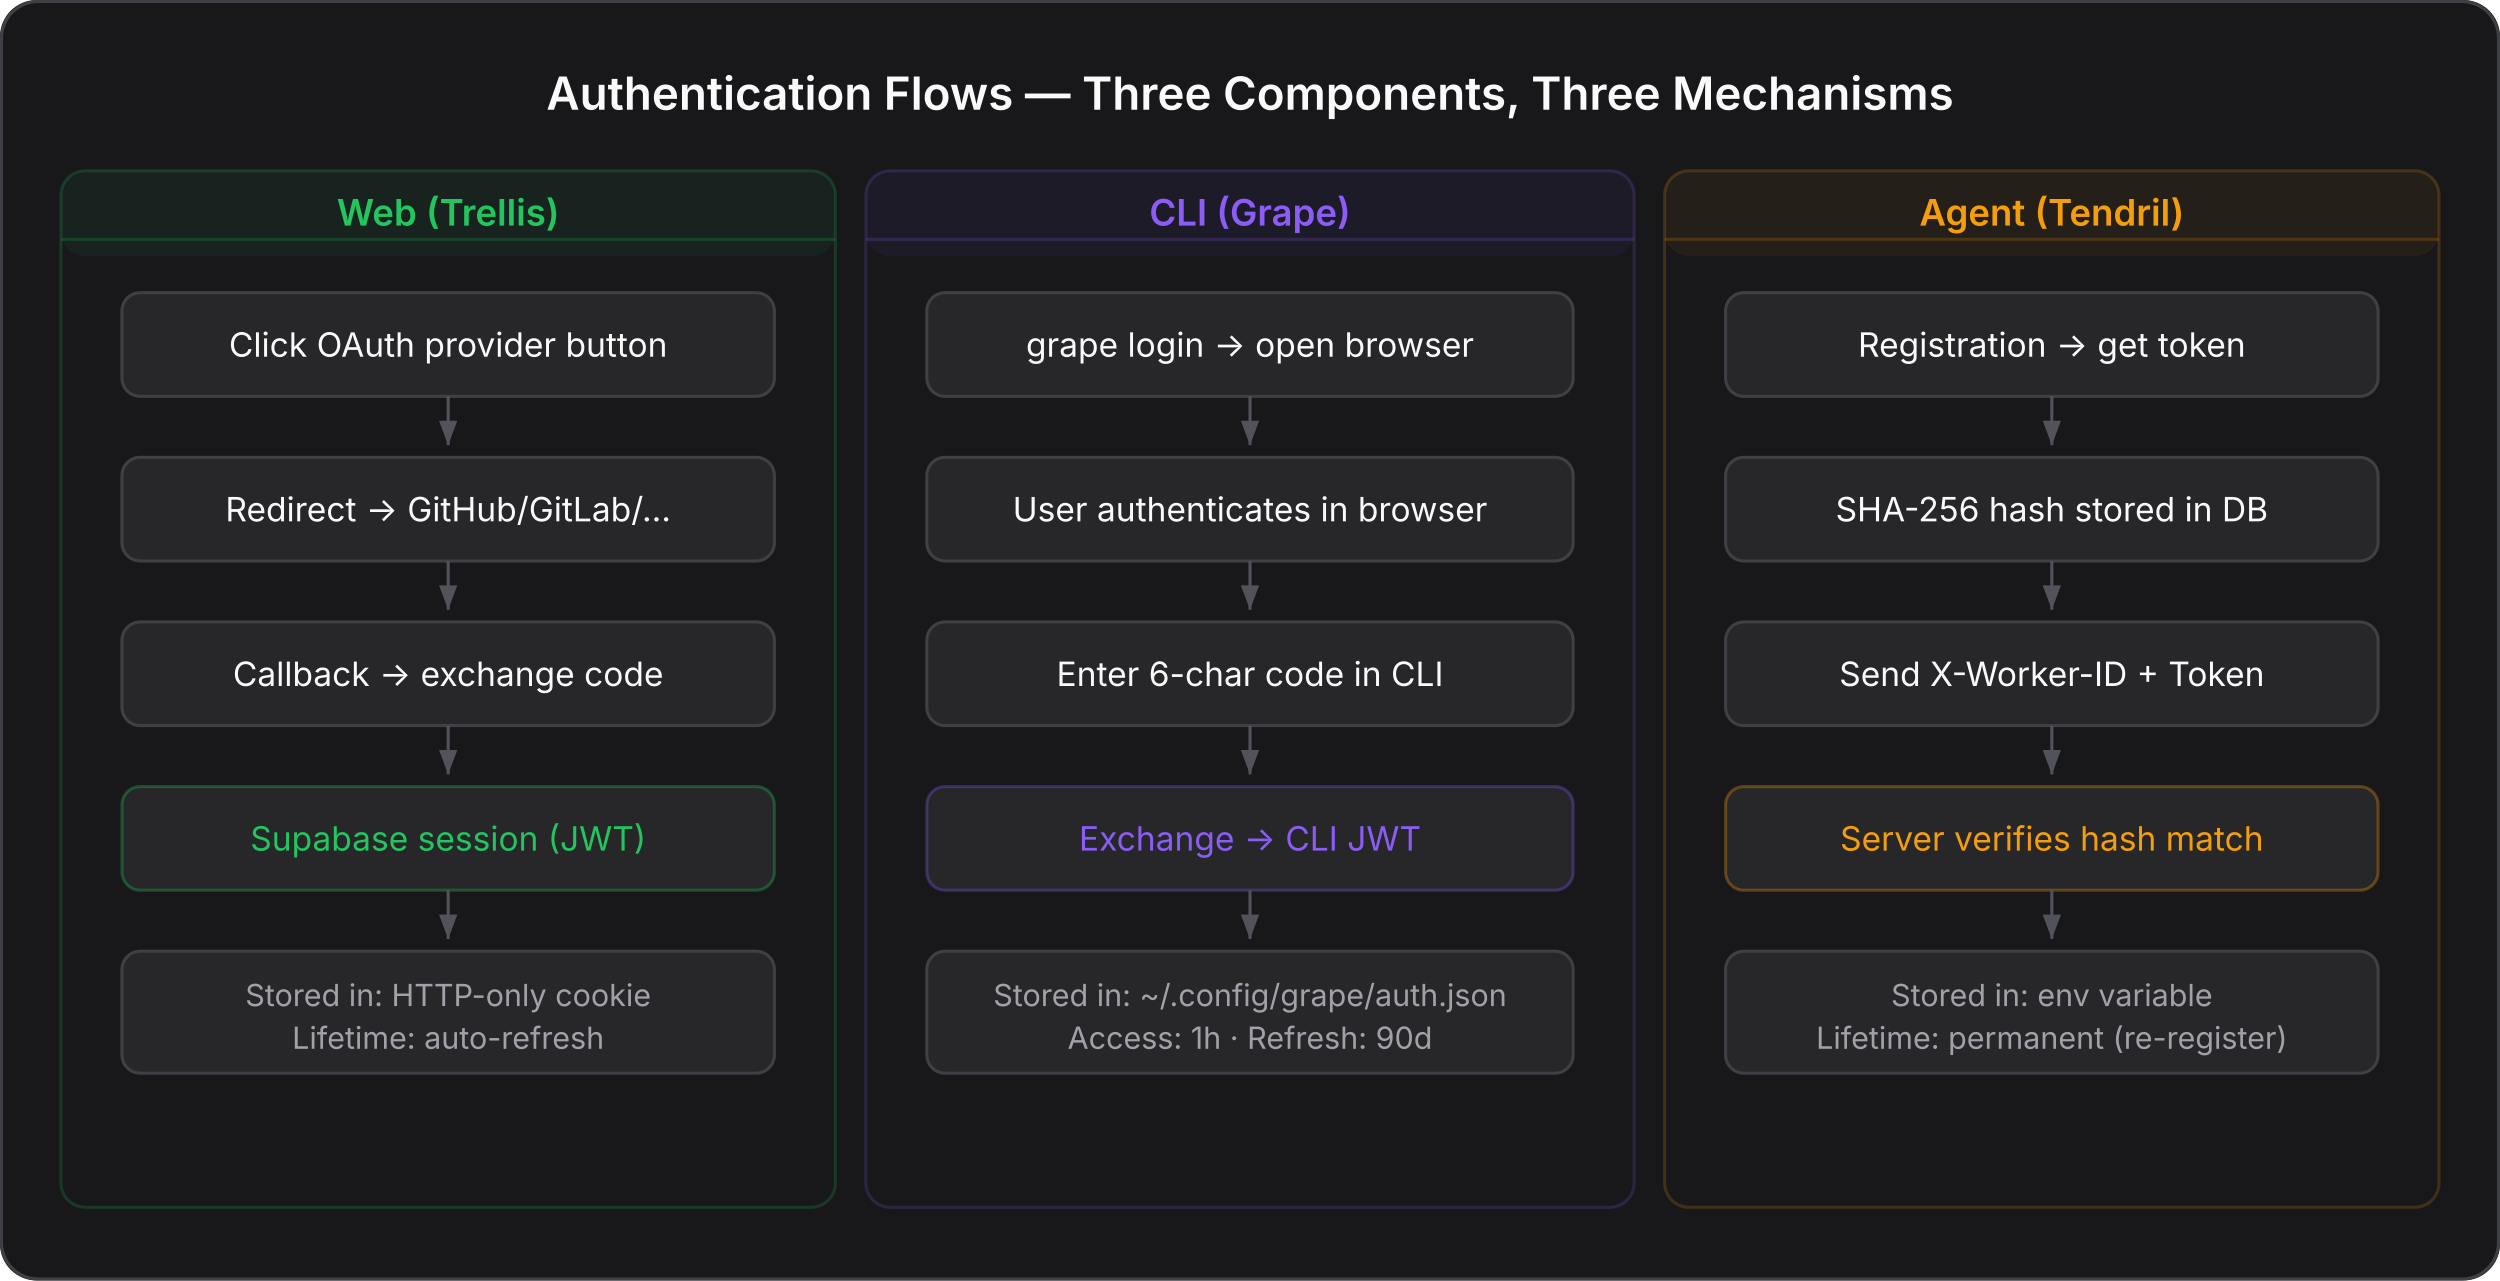
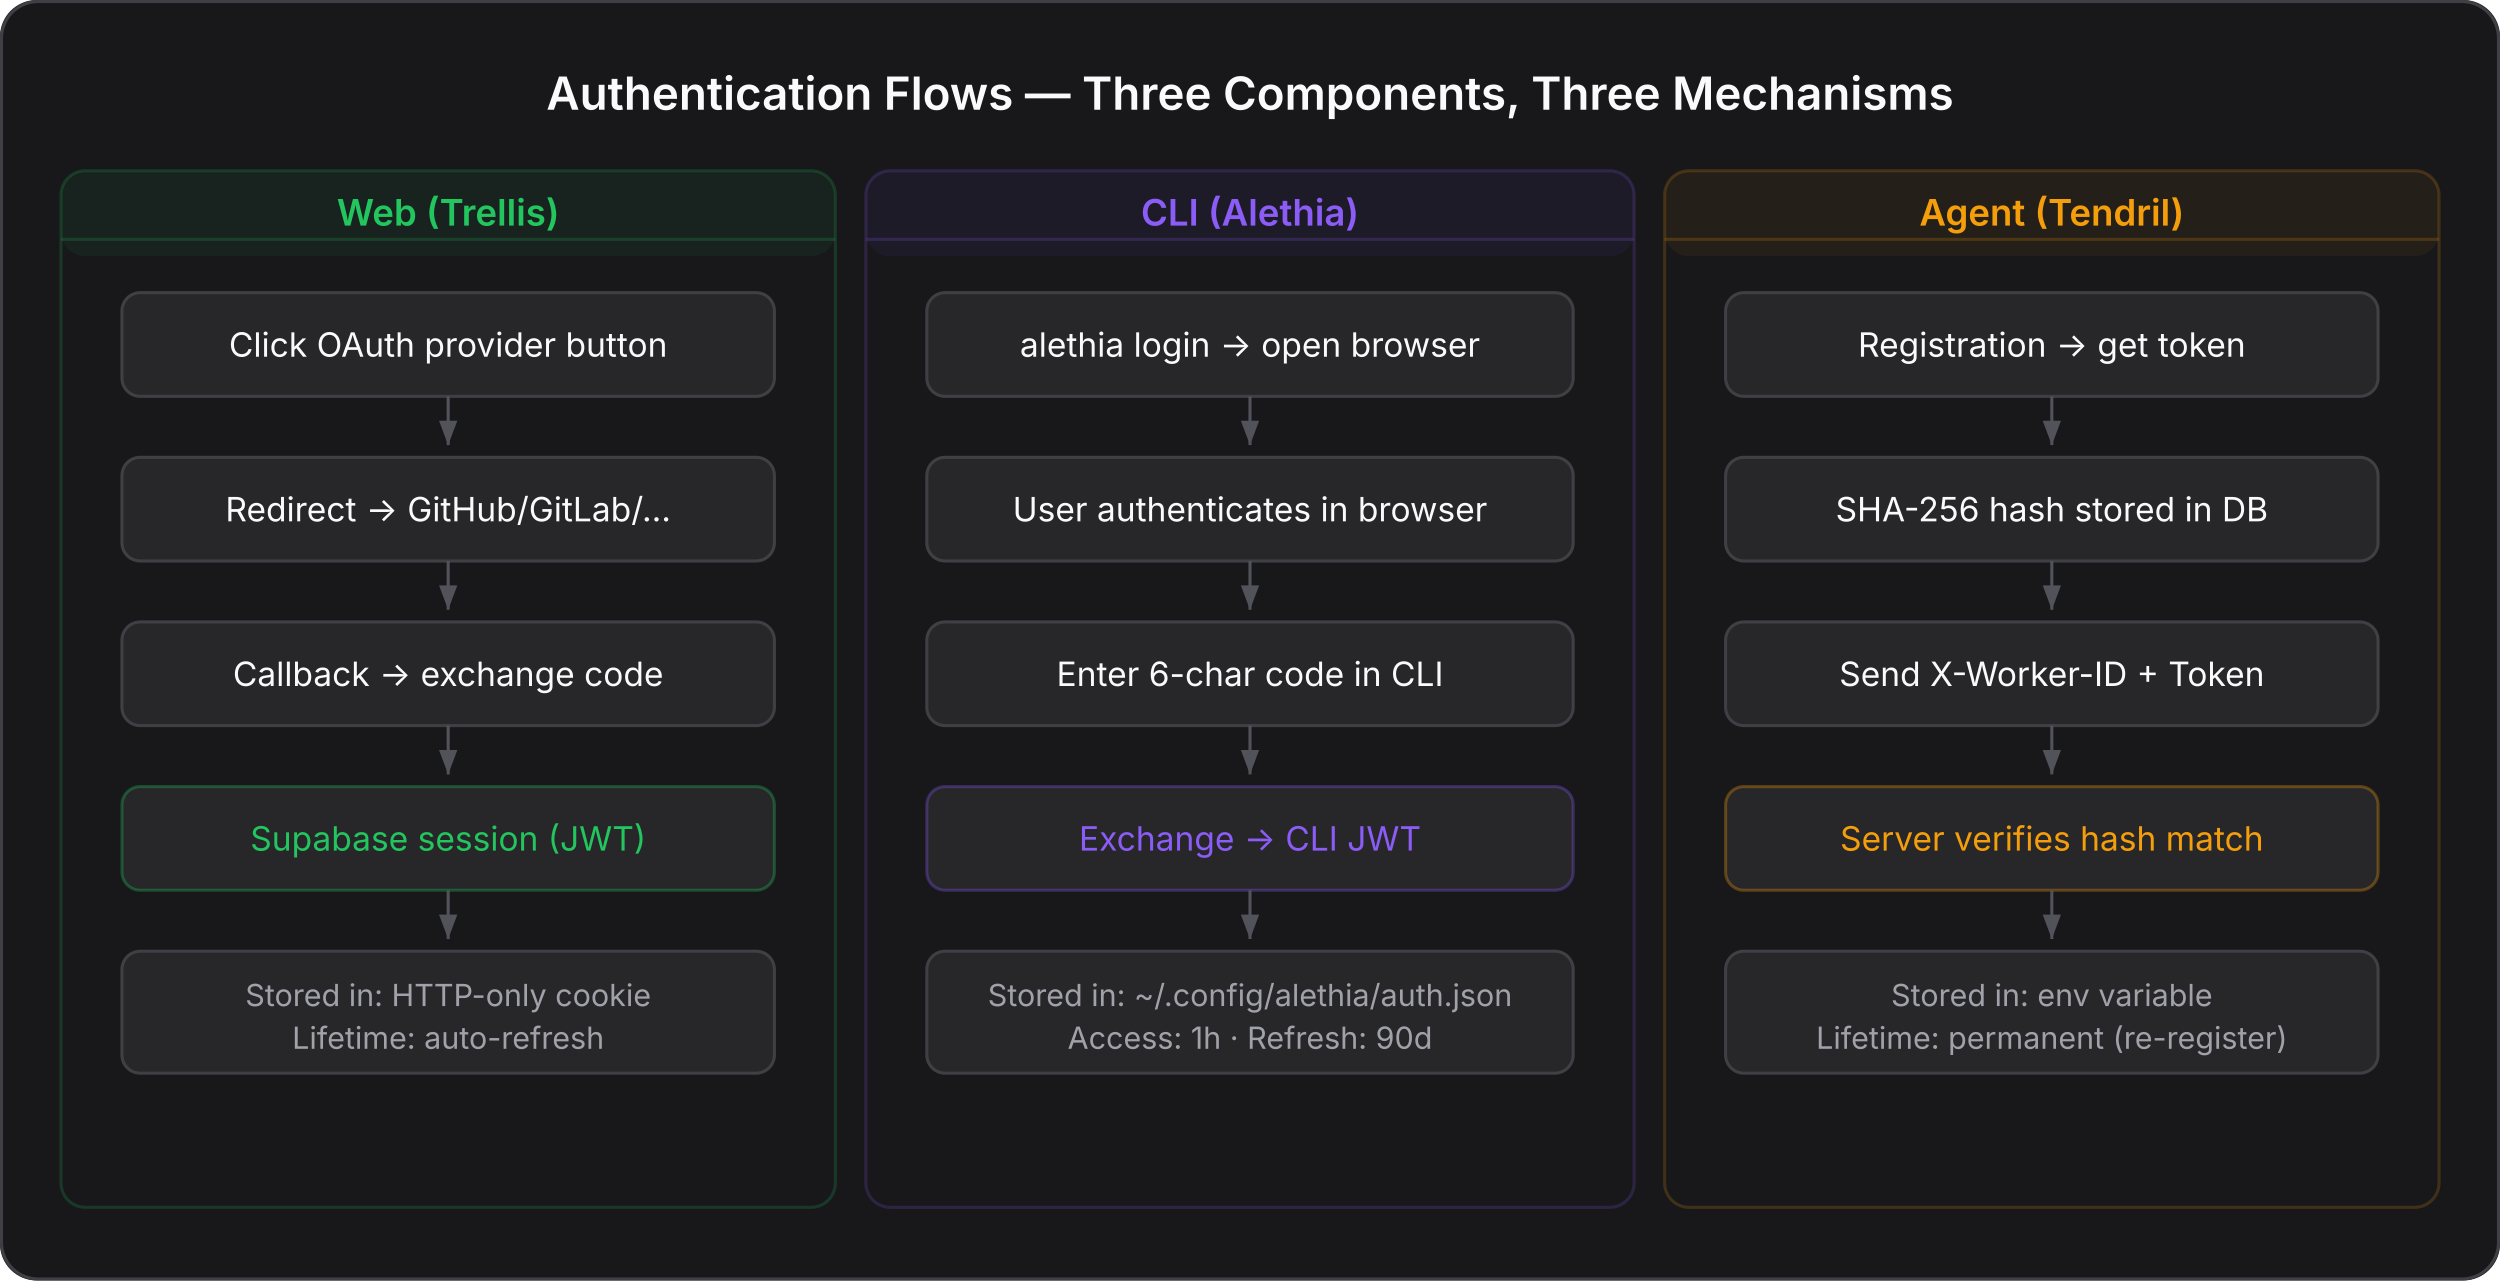
<svg xmlns="http://www.w3.org/2000/svg" viewBox="0 0 820 420" width="100%" fill="none">
  <defs>
    <marker id="arrow" markerWidth="8" markerHeight="6" refX="8" refY="3" orient="auto">
      <path d="M0,0 L8,3 L0,6" fill="#52525B" />
    </marker>
  </defs>
  <rect width="820" height="420" rx="12" fill="#18181B" />
  <rect x="0.5" y="0.5" width="819" height="419" rx="12" fill="none" stroke="#3F3F46" />
  <text x="410" y="36" text-anchor="middle" font-family="Inter, system-ui, sans-serif" font-size="15" font-weight="600" fill="#FAFAFA">Authentication Flows — Three Components, Three Mechanisms</text>
  <rect x="20" y="56" width="254" height="340" rx="8" fill="none" stroke="#22C55E30" />
  <rect x="20" y="56" width="254" height="28" rx="8" fill="#22C55E10" />
  <rect x="20" y="78" width="254" height="1" fill="#22C55E30" />
  <text x="147" y="74" text-anchor="middle" font-family="Inter, system-ui, sans-serif" font-size="12" font-weight="600" fill="#22C55E">Web (Trellis)</text>
  <rect x="40" y="96" width="214" height="34" rx="6" fill="#27272A" stroke="#3F3F46" />
  <text x="147" y="117" text-anchor="middle" font-family="Inter, system-ui, sans-serif" font-size="11" fill="#FAFAFA">Click OAuth provider button</text>
  <line x1="147" y1="130" x2="147" y2="146" stroke="#52525B" stroke-width="1" marker-end="url(#arrow)" />
  <rect x="40" y="150" width="214" height="34" rx="6" fill="#27272A" stroke="#3F3F46" />
  <text x="147" y="171" text-anchor="middle" font-family="Inter, system-ui, sans-serif" font-size="11" fill="#FAFAFA">Redirect → GitHub/GitLab/…</text>
  <line x1="147" y1="184" x2="147" y2="200" stroke="#52525B" stroke-width="1" marker-end="url(#arrow)" />
  <rect x="40" y="204" width="214" height="34" rx="6" fill="#27272A" stroke="#3F3F46" />
  <text x="147" y="225" text-anchor="middle" font-family="Inter, system-ui, sans-serif" font-size="11" fill="#FAFAFA">Callback → exchange code</text>
  <line x1="147" y1="238" x2="147" y2="254" stroke="#52525B" stroke-width="1" marker-end="url(#arrow)" />
  <rect x="40" y="258" width="214" height="34" rx="6" fill="#27272A" stroke="#22C55E50" />
  <text x="147" y="279" text-anchor="middle" font-family="Inter, system-ui, sans-serif" font-size="11" fill="#22C55E">Supabase session (JWT)</text>
  <line x1="147" y1="292" x2="147" y2="308" stroke="#52525B" stroke-width="1" marker-end="url(#arrow)" />
  <rect x="40" y="312" width="214" height="40" rx="6" fill="#27272A" stroke="#3F3F46" />
  <text x="147" y="330" text-anchor="middle" font-family="Inter, system-ui, sans-serif" font-size="10" fill="#A1A1AA">Stored in: HTTP-only cookie</text>
  <text x="147" y="344" text-anchor="middle" font-family="Inter, system-ui, sans-serif" font-size="10" fill="#A1A1AA">Lifetime: auto-refresh</text>
  <rect x="284" y="56" width="252" height="340" rx="8" fill="none" stroke="#8B5CF630" />
  <rect x="284" y="56" width="252" height="28" rx="8" fill="#8B5CF610" />
  <rect x="284" y="78" width="252" height="1" fill="#8B5CF630" />
-   <text x="410" y="74" text-anchor="middle" font-family="Inter, system-ui, sans-serif" font-size="12" font-weight="600" fill="#8B5CF6">CLI (Grape)</text>
+   <text x="410" y="74" text-anchor="middle" font-family="Inter, system-ui, sans-serif" font-size="12" font-weight="600" fill="#8B5CF6">CLI (Alethia)</text>
  <rect x="304" y="96" width="212" height="34" rx="6" fill="#27272A" stroke="#3F3F46" />
-   <text x="410" y="117" text-anchor="middle" font-family="Inter, system-ui, sans-serif" font-size="11" fill="#FAFAFA">grape login → open browser</text>
+   <text x="410" y="117" text-anchor="middle" font-family="Inter, system-ui, sans-serif" font-size="11" fill="#FAFAFA">alethia login → open browser</text>
  <line x1="410" y1="130" x2="410" y2="146" stroke="#52525B" stroke-width="1" marker-end="url(#arrow)" />
  <rect x="304" y="150" width="212" height="34" rx="6" fill="#27272A" stroke="#3F3F46" />
  <text x="410" y="171" text-anchor="middle" font-family="Inter, system-ui, sans-serif" font-size="11" fill="#FAFAFA">User authenticates in browser</text>
  <line x1="410" y1="184" x2="410" y2="200" stroke="#52525B" stroke-width="1" marker-end="url(#arrow)" />
  <rect x="304" y="204" width="212" height="34" rx="6" fill="#27272A" stroke="#3F3F46" />
  <text x="410" y="225" text-anchor="middle" font-family="Inter, system-ui, sans-serif" font-size="11" fill="#FAFAFA">Enter 6-char code in CLI</text>
  <line x1="410" y1="238" x2="410" y2="254" stroke="#52525B" stroke-width="1" marker-end="url(#arrow)" />
  <rect x="304" y="258" width="212" height="34" rx="6" fill="#27272A" stroke="#8B5CF650" />
  <text x="410" y="279" text-anchor="middle" font-family="Inter, system-ui, sans-serif" font-size="11" fill="#8B5CF6">Exchange → CLI JWT</text>
  <line x1="410" y1="292" x2="410" y2="308" stroke="#52525B" stroke-width="1" marker-end="url(#arrow)" />
  <rect x="304" y="312" width="212" height="40" rx="6" fill="#27272A" stroke="#3F3F46" />
-   <text x="410" y="330" text-anchor="middle" font-family="Inter, system-ui, sans-serif" font-size="10" fill="#A1A1AA">Stored in: ~/.config/grape/auth.json</text>
+   <text x="410" y="330" text-anchor="middle" font-family="Inter, system-ui, sans-serif" font-size="10" fill="#A1A1AA">Stored in: ~/.config/alethia/auth.json</text>
  <text x="410" y="344" text-anchor="middle" font-family="Inter, system-ui, sans-serif" font-size="10" fill="#A1A1AA">Access: 1h · Refresh: 90d</text>
  <rect x="546" y="56" width="254" height="340" rx="8" fill="none" stroke="#F59E0B30" />
  <rect x="546" y="56" width="254" height="28" rx="8" fill="#F59E0B10" />
  <rect x="546" y="78" width="254" height="1" fill="#F59E0B30" />
  <text x="673" y="74" text-anchor="middle" font-family="Inter, system-ui, sans-serif" font-size="12" font-weight="600" fill="#F59E0B">Agent (Tendril)</text>
  <rect x="566" y="96" width="214" height="34" rx="6" fill="#27272A" stroke="#3F3F46" />
  <text x="673" y="117" text-anchor="middle" font-family="Inter, system-ui, sans-serif" font-size="11" fill="#FAFAFA">Registration → get token</text>
  <line x1="673" y1="130" x2="673" y2="146" stroke="#52525B" stroke-width="1" marker-end="url(#arrow)" />
  <rect x="566" y="150" width="214" height="34" rx="6" fill="#27272A" stroke="#3F3F46" />
  <text x="673" y="171" text-anchor="middle" font-family="Inter, system-ui, sans-serif" font-size="11" fill="#FAFAFA">SHA-256 hash stored in DB</text>
  <line x1="673" y1="184" x2="673" y2="200" stroke="#52525B" stroke-width="1" marker-end="url(#arrow)" />
  <rect x="566" y="204" width="214" height="34" rx="6" fill="#27272A" stroke="#3F3F46" />
  <text x="673" y="225" text-anchor="middle" font-family="Inter, system-ui, sans-serif" font-size="11" fill="#FAFAFA">Send X-Worker-ID + Token</text>
  <line x1="673" y1="238" x2="673" y2="254" stroke="#52525B" stroke-width="1" marker-end="url(#arrow)" />
  <rect x="566" y="258" width="214" height="34" rx="6" fill="#27272A" stroke="#F59E0B50" />
  <text x="673" y="279" text-anchor="middle" font-family="Inter, system-ui, sans-serif" font-size="11" fill="#F59E0B">Server verifies hash match</text>
  <line x1="673" y1="292" x2="673" y2="308" stroke="#52525B" stroke-width="1" marker-end="url(#arrow)" />
  <rect x="566" y="312" width="214" height="40" rx="6" fill="#27272A" stroke="#3F3F46" />
  <text x="673" y="330" text-anchor="middle" font-family="Inter, system-ui, sans-serif" font-size="10" fill="#A1A1AA">Stored in: env variable</text>
  <text x="673" y="344" text-anchor="middle" font-family="Inter, system-ui, sans-serif" font-size="10" fill="#A1A1AA">Lifetime: permanent (re-register)</text>
</svg>
